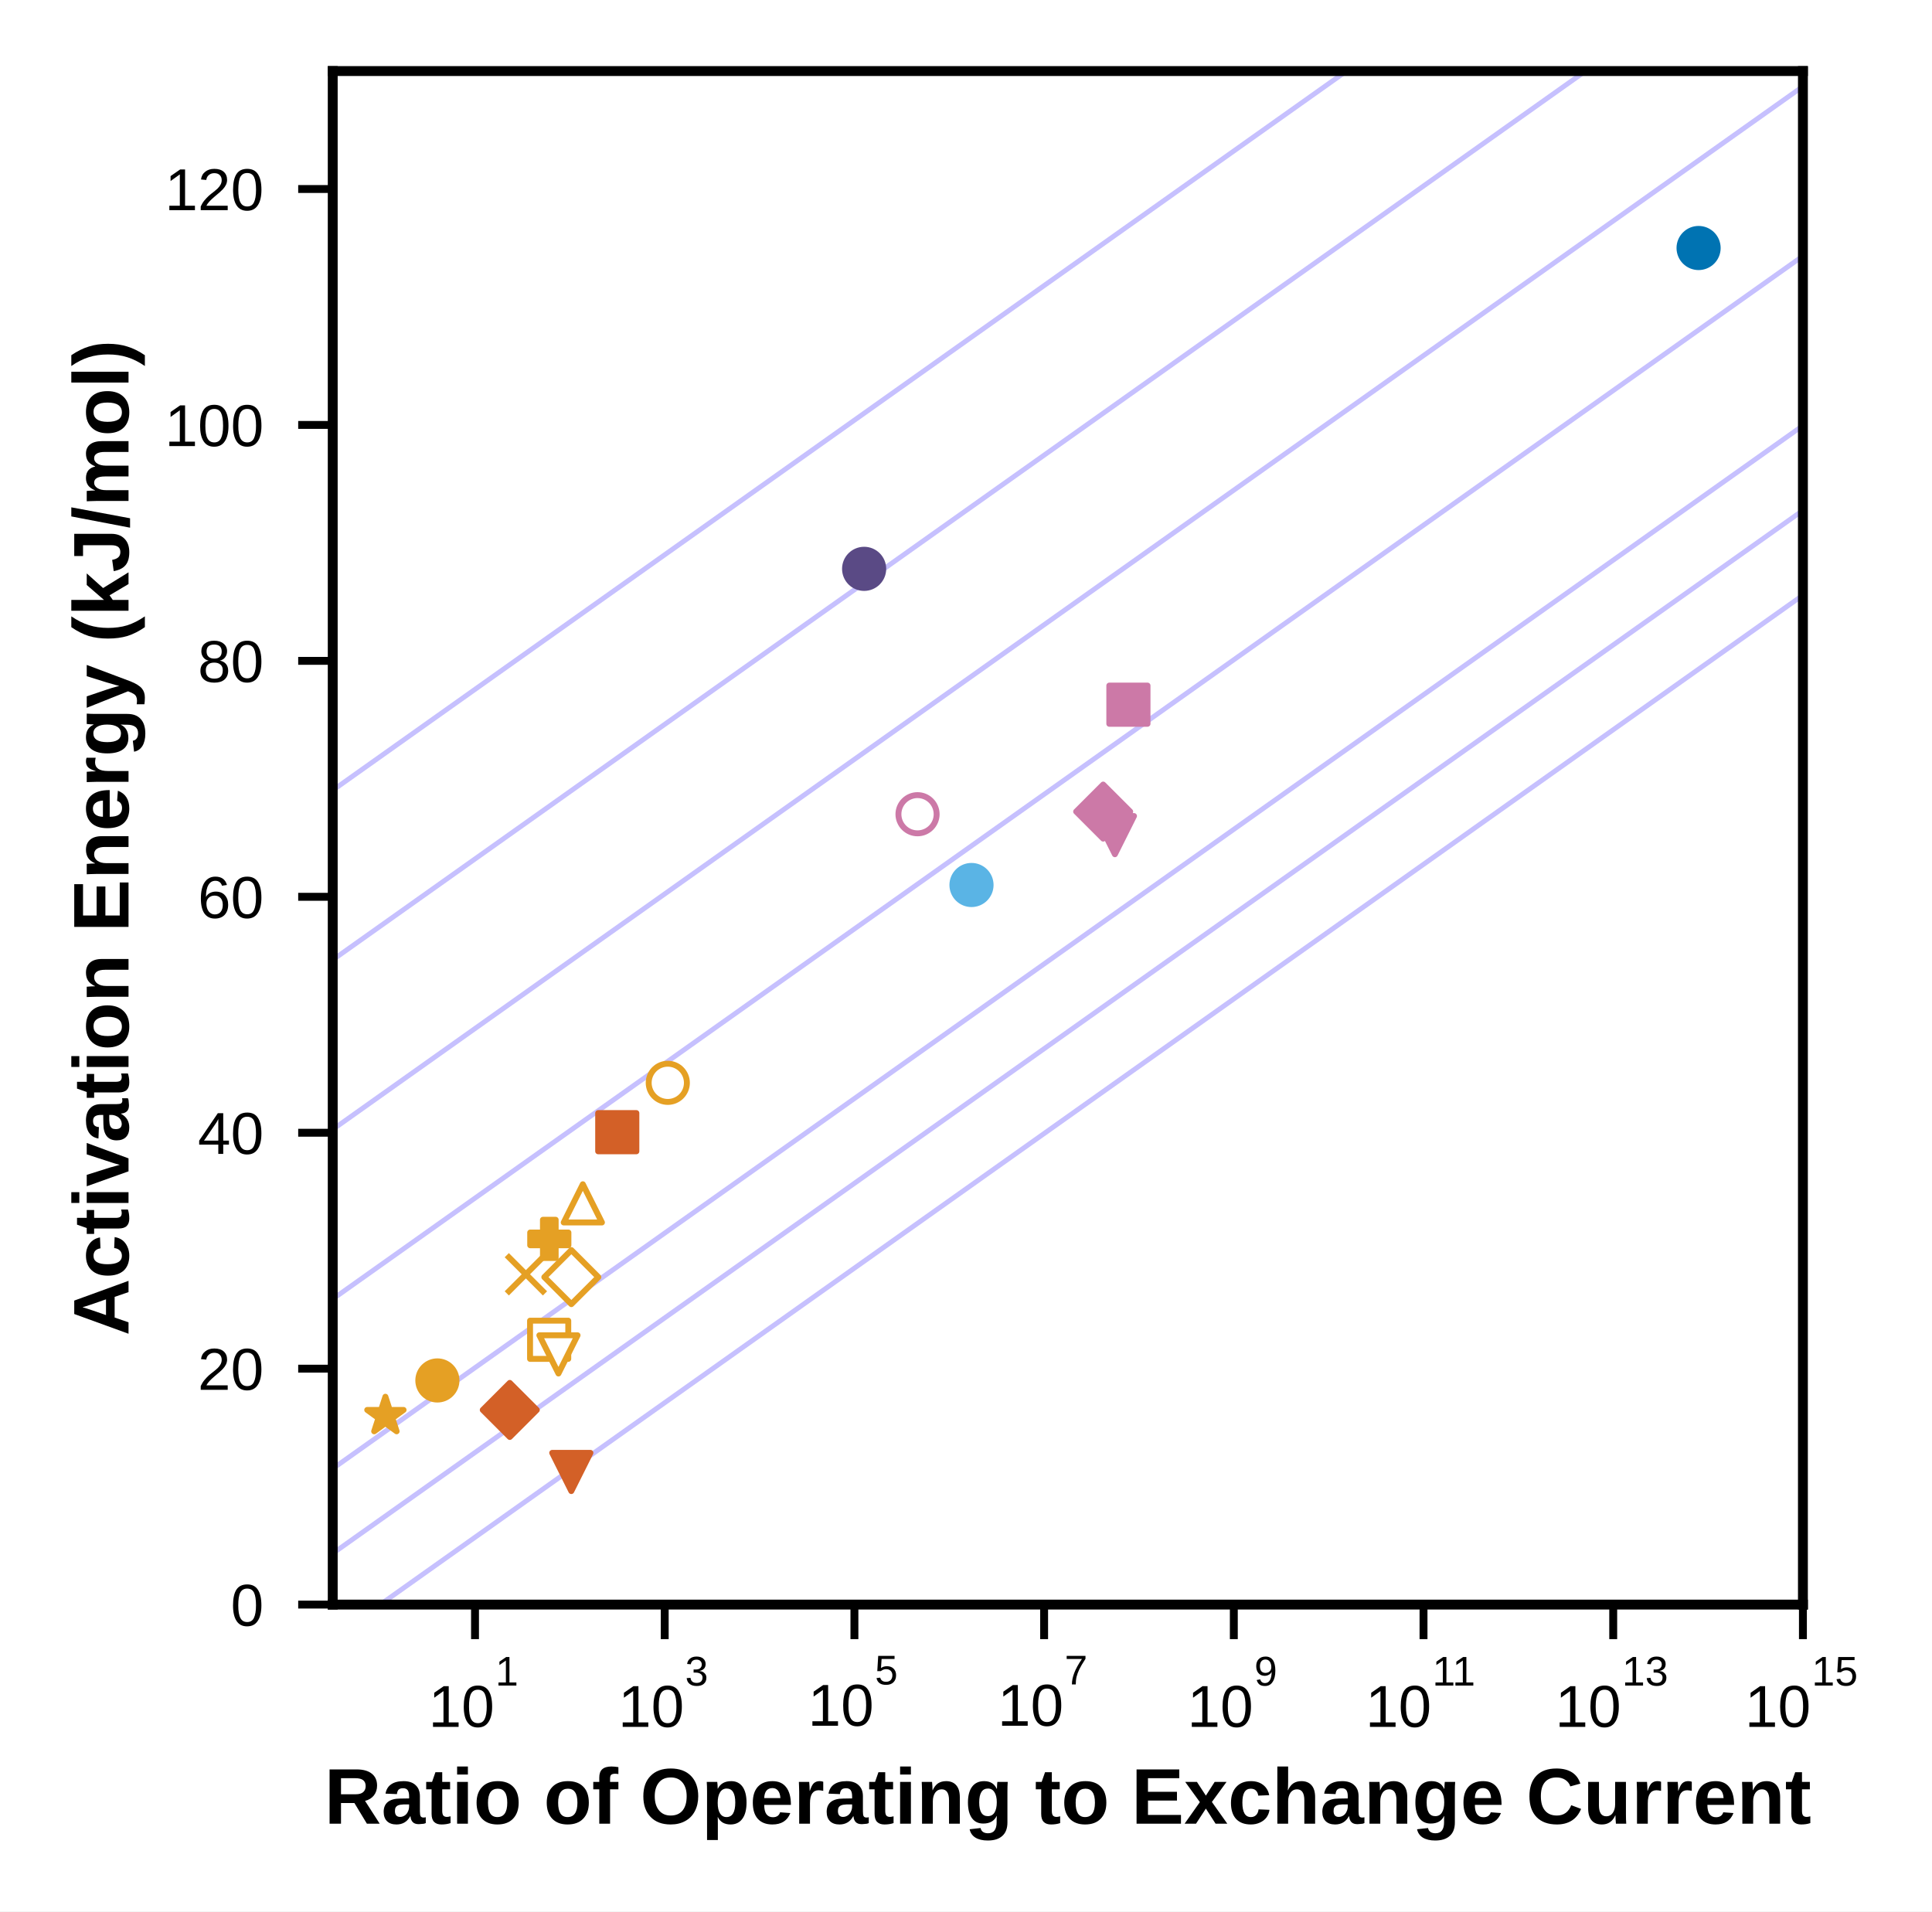
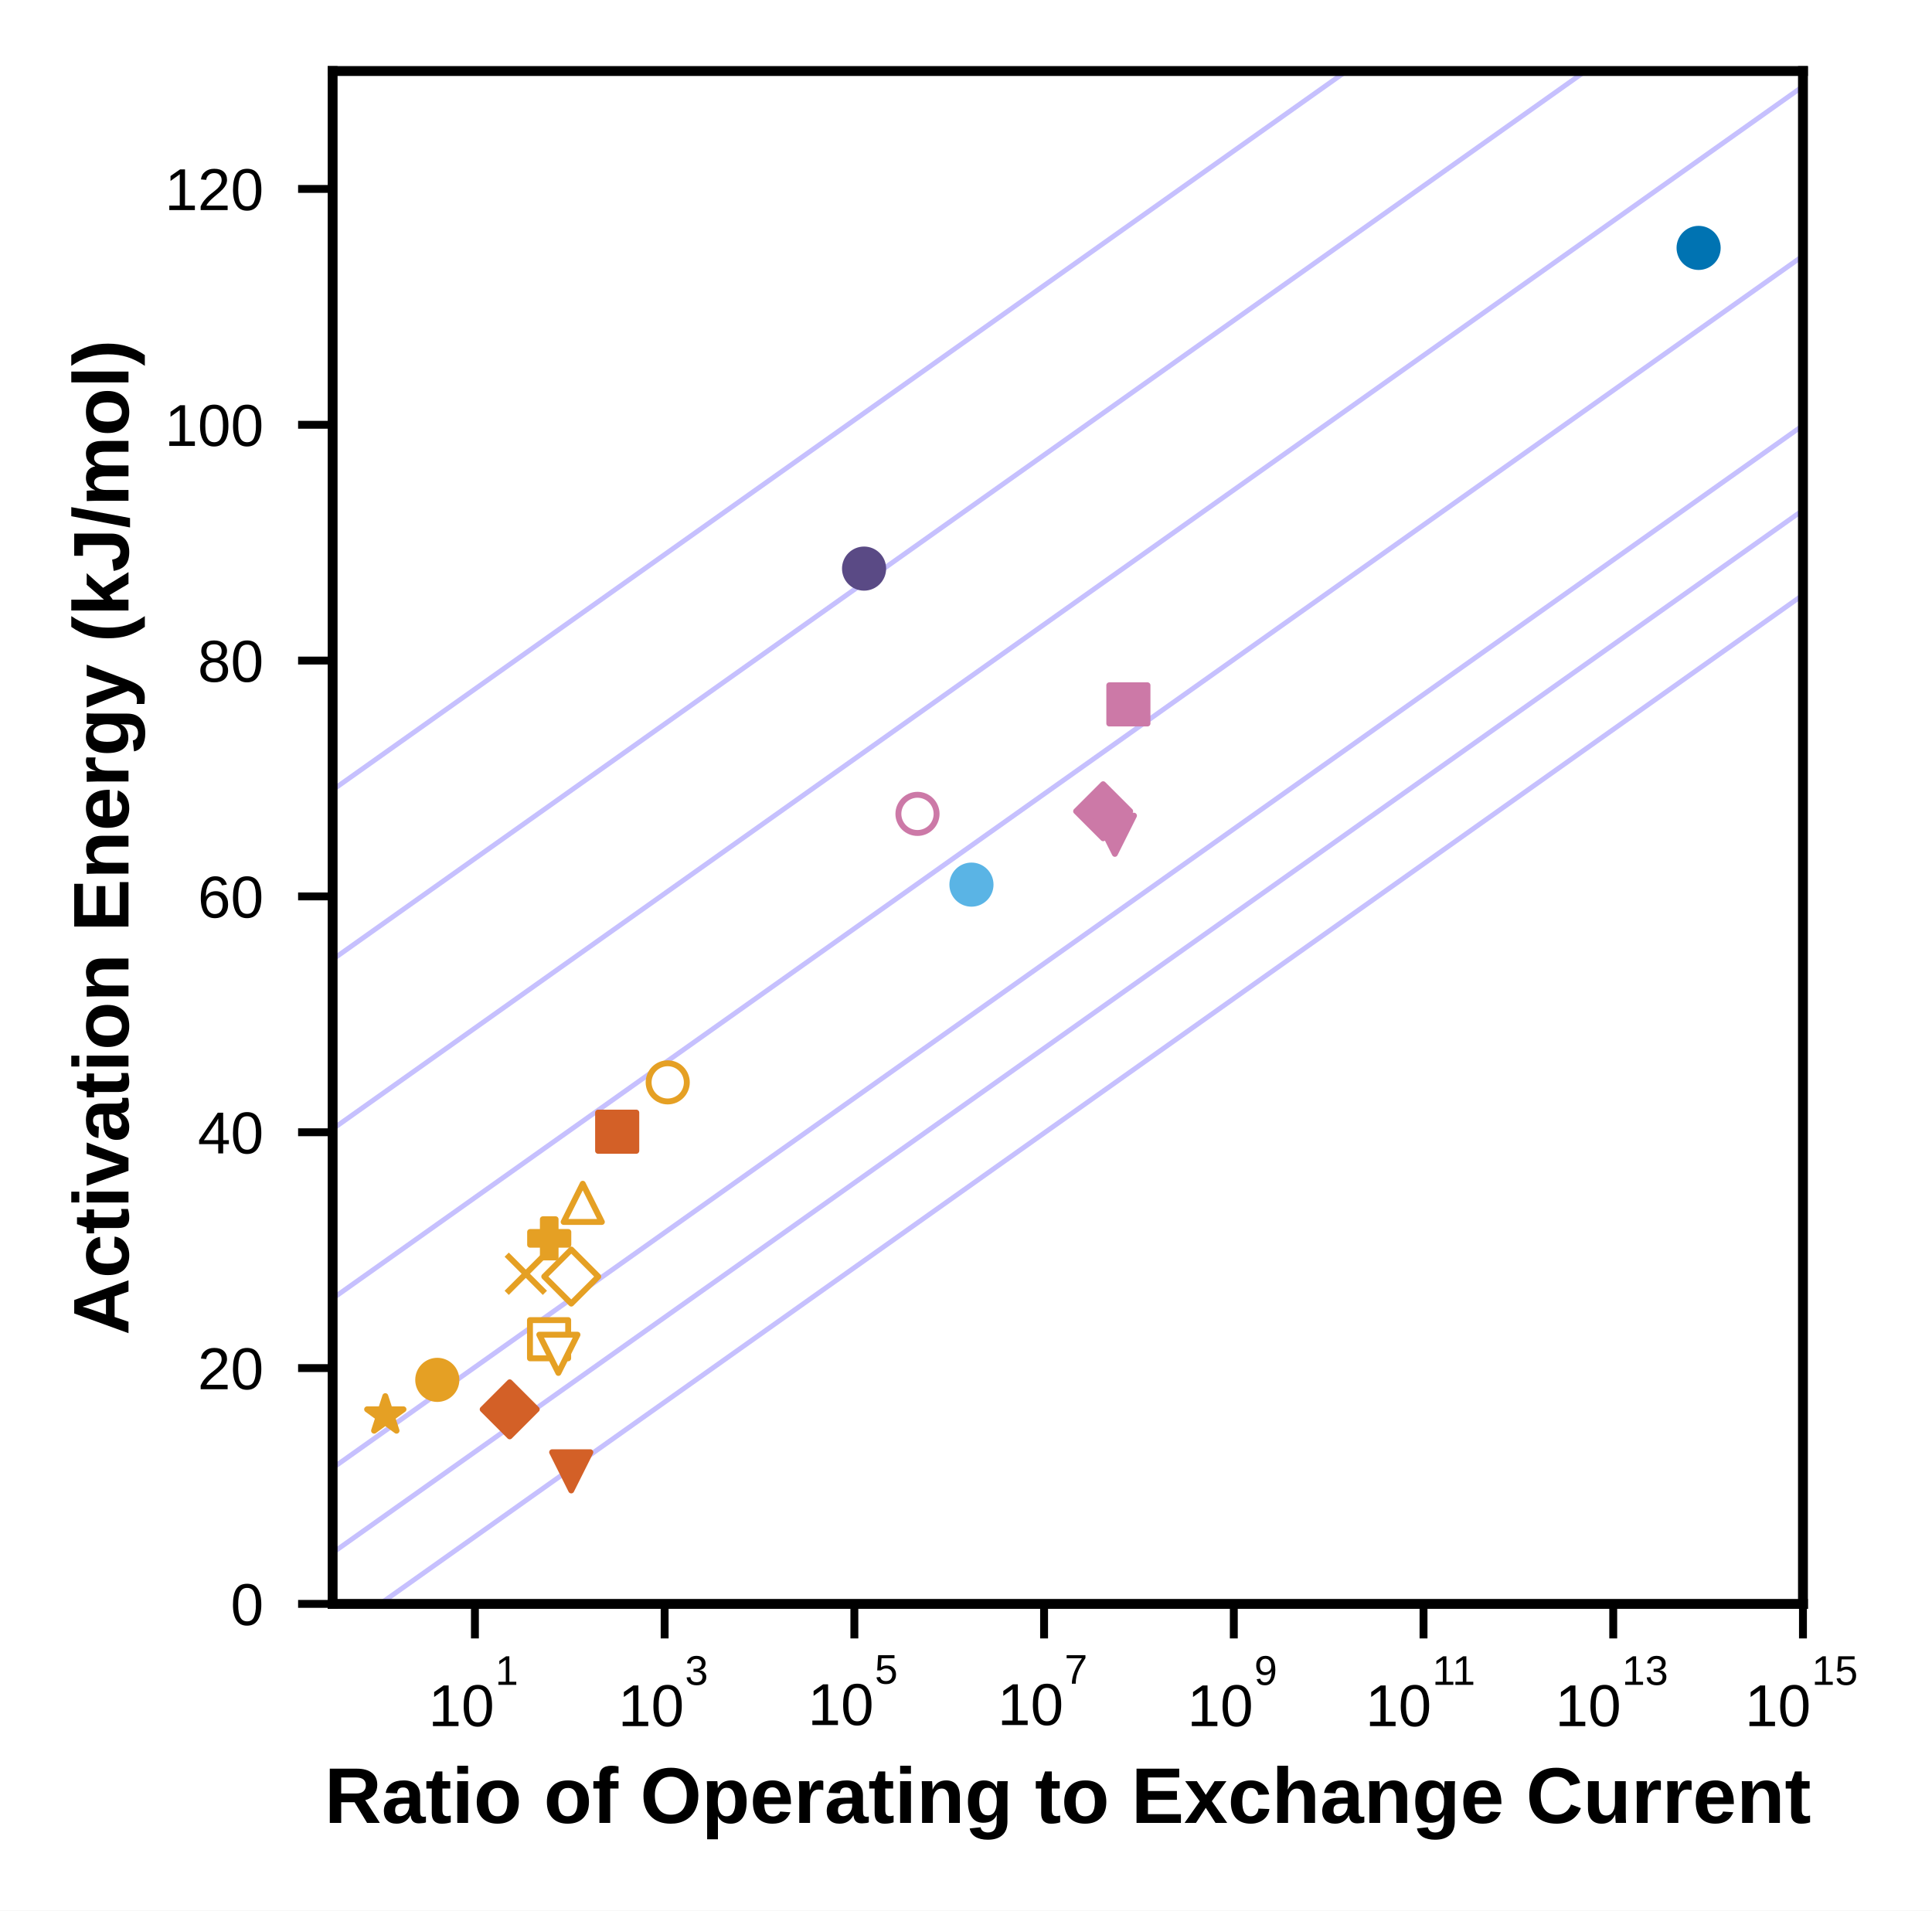
- <svg xmlns="http://www.w3.org/2000/svg" xmlns:xlink="http://www.w3.org/1999/xlink" width="195.776pt" height="193.677pt" viewBox="0 0 195.776 193.677" version="1.1">
+ <svg xmlns="http://www.w3.org/2000/svg" xmlns:xlink="http://www.w3.org/1999/xlink" width="195.836pt" height="193.677pt" viewBox="0 0 195.836 193.677" version="1.1">
  <defs>
    <style type="text/css">*{stroke-linejoin: round; stroke-linecap: butt}</style>
  </defs>
  <g id="figure_1">
    <g id="patch_1">
-       <path d="M 0 193.677  L 195.776 193.677  L 195.776 0  L 0 0  z " style="fill: #ffffff" />
+       <path d="M 0 193.677  L 195.836 193.677  L 195.836 0  L 0 0  z " style="fill: #ffffff" />
    </g>
    <g id="axes_1">
      <g id="patch_2">
-         <path d="M 33.717 162.59  L 182.696 162.59  L 182.696 7.2  L 33.717 7.2  z " style="fill: #ffffff" />
+         <path d="M 33.717 162.59  L 182.756 162.59  L 182.756 7.2  L 33.717 7.2  z " style="fill: #ffffff" />
      </g>
      <g id="matplotlib.axis_1">
        <g id="xtick_1">
          <g id="line2d_1">
            <defs>
-               <path id="mbc11ec04e0" d="M 0 0  L 0 3.5  " style="stroke: #000000; stroke-width: 0.8" />
+               <path id="m254aab23a9" d="M 0 0  L 0 3.5  " style="stroke: #000000; stroke-width: 0.8" />
            </defs>
            <g>
-               <use xlink:href="#mbc11ec04e0" x="48.135" y="162.59" style="stroke: #000000; stroke-width: 0.8" />
+               <use xlink:href="#m254aab23a9" x="48.14" y="162.59" style="stroke: #000000; stroke-width: 0.8" />
            </g>
          </g>
          <g id="text_1">
-             <g transform="translate(43.42452 175.7774)">
+             <g transform="translate(43.43033 175.7774)">
              <text>
                <tspan style="font: 6px 'Arial'" x="0 3.337" y="-0.8">10</tspan>
                <tspan style="font: 4.2px 'Arial'" x="6.778" y="-4.981">1</tspan>
              </text>
            </g>
          </g>
        </g>
        <g id="xtick_2">
          <g id="line2d_2">
            <g>
-               <use xlink:href="#mbc11ec04e0" x="67.358" y="162.59" style="stroke: #000000; stroke-width: 0.8" />
+               <use xlink:href="#m254aab23a9" x="67.371" y="162.59" style="stroke: #000000; stroke-width: 0.8" />
            </g>
          </g>
          <g id="text_2">
-             <g transform="translate(62.64764 175.7774)">
+             <g transform="translate(62.66119 175.7774)">
              <text>
                <tspan style="font: 6px 'Arial'" x="0 3.337" y="-0.8">10</tspan>
                <tspan style="font: 4.2px 'Arial'" x="6.778" y="-4.981">3</tspan>
              </text>
            </g>
          </g>
        </g>
        <g id="xtick_3">
          <g id="line2d_3">
            <g>
-               <use xlink:href="#mbc11ec04e0" x="86.581" y="162.59" style="stroke: #000000; stroke-width: 0.8" />
+               <use xlink:href="#m254aab23a9" x="86.602" y="162.59" style="stroke: #000000; stroke-width: 0.8" />
            </g>
          </g>
          <g id="text_3">
-             <g transform="translate(81.87076 175.7174)">
+             <g transform="translate(81.89205 175.7174)">
              <text>
                <tspan style="font: 6px 'Arial'" x="0 3.337" y="-0.854">10</tspan>
                <tspan style="font: 4.2px 'Arial'" x="6.778" y="-5.036">5</tspan>
              </text>
            </g>
          </g>
        </g>
        <g id="xtick_4">
          <g id="line2d_4">
            <g>
-               <use xlink:href="#mbc11ec04e0" x="105.804" y="162.59" style="stroke: #000000; stroke-width: 0.8" />
+               <use xlink:href="#m254aab23a9" x="105.833" y="162.59" style="stroke: #000000; stroke-width: 0.8" />
            </g>
          </g>
          <g id="text_4">
-             <g transform="translate(101.0939 175.7174)">
+             <g transform="translate(101.1229 175.7174)">
              <text>
                <tspan style="font: 6px 'Arial'" x="0 3.337" y="-0.854">10</tspan>
                <tspan style="font: 4.2px 'Arial'" x="6.778" y="-5.036">7</tspan>
              </text>
            </g>
          </g>
        </g>
        <g id="xtick_5">
          <g id="line2d_5">
            <g>
-               <use xlink:href="#mbc11ec04e0" x="125.027" y="162.59" style="stroke: #000000; stroke-width: 0.8" />
+               <use xlink:href="#m254aab23a9" x="125.064" y="162.59" style="stroke: #000000; stroke-width: 0.8" />
            </g>
          </g>
          <g id="text_5">
-             <g transform="translate(120.317 175.7774)">
+             <g transform="translate(120.3538 175.7774)">
              <text>
                <tspan style="font: 6px 'Arial'" x="0 3.337" y="-0.8">10</tspan>
                <tspan style="font: 4.2px 'Arial'" x="6.778" y="-4.981">9</tspan>
              </text>
            </g>
          </g>
        </g>
        <g id="xtick_6">
          <g id="line2d_6">
            <g>
-               <use xlink:href="#mbc11ec04e0" x="144.25" y="162.59" style="stroke: #000000; stroke-width: 0.8" />
+               <use xlink:href="#m254aab23a9" x="144.295" y="162.59" style="stroke: #000000; stroke-width: 0.8" />
            </g>
          </g>
          <g id="text_6">
-             <g transform="translate(138.3701 175.7774)">
+             <g transform="translate(138.4146 175.7774)">
              <text>
                <tspan style="font: 6px 'Arial'" x="0 3.337" y="-0.8">10</tspan>
                <tspan style="font: 4.2px 'Arial'" x="6.778 9.114" y="-4.981">11</tspan>
              </text>
            </g>
          </g>
        </g>
        <g id="xtick_7">
          <g id="line2d_7">
            <g>
-               <use xlink:href="#mbc11ec04e0" x="163.473" y="162.59" style="stroke: #000000; stroke-width: 0.8" />
+               <use xlink:href="#m254aab23a9" x="163.525" y="162.59" style="stroke: #000000; stroke-width: 0.8" />
            </g>
          </g>
          <g id="text_7">
-             <g transform="translate(157.5932 175.7774)">
+             <g transform="translate(157.6455 175.7774)">
              <text>
                <tspan style="font: 6px 'Arial'" x="0 3.337" y="-0.8">10</tspan>
                <tspan style="font: 4.2px 'Arial'" x="6.778 9.114" y="-4.981">13</tspan>
              </text>
            </g>
          </g>
        </g>
        <g id="xtick_8">
          <g id="line2d_8">
            <g>
-               <use xlink:href="#mbc11ec04e0" x="182.696" y="162.59" style="stroke: #000000; stroke-width: 0.8" />
+               <use xlink:href="#m254aab23a9" x="182.756" y="162.59" style="stroke: #000000; stroke-width: 0.8" />
            </g>
          </g>
          <g id="text_8">
-             <g transform="translate(176.8163 175.7774)">
+             <g transform="translate(176.8763 175.7774)">
              <text>
                <tspan style="font: 6px 'Arial'" x="0 3.337" y="-0.8">10</tspan>
                <tspan style="font: 4.2px 'Arial'" x="6.778 9.114" y="-4.981">15</tspan>
              </text>
            </g>
          </g>
        </g>
        <g id="text_9">
-           <text style="font: 700 8px 'Arial', sans-serif; text-anchor: middle" x="108.207" y="184.794" transform="rotate(-0 108.2068 184.7936)">Ratio of Operating to Exchange Current</text>
+           <text style="font: 700 8px 'Arial', sans-serif; text-anchor: middle" x="108.237" y="184.794" transform="rotate(-0 108.2368 184.7936)">Ratio of Operating to Exchange Current</text>
        </g>
      </g>
      <g id="matplotlib.axis_2">
        <g id="ytick_1">
          <g id="line2d_9">
            <defs>
-               <path id="m1433dab478" d="M 0 0  L -3.5 0  " style="stroke: #000000; stroke-width: 0.8" />
+               <path id="m6d862cbd3b" d="M 0 0  L -3.5 0  " style="stroke: #000000; stroke-width: 0.8" />
            </defs>
            <g>
-               <use xlink:href="#m1433dab478" x="33.717" y="162.59" style="stroke: #000000; stroke-width: 0.8" />
+               <use xlink:href="#m6d862cbd3b" x="33.717" y="162.59" style="stroke: #000000; stroke-width: 0.8" />
            </g>
          </g>
          <g id="text_10">
            <text style="font: 6px 'Arial', sans-serif; text-anchor: end" x="26.717" y="164.737" transform="rotate(-0 26.71719 164.7372)">0</text>
          </g>
        </g>
        <g id="ytick_2">
          <g id="line2d_10">
            <g>
-               <use xlink:href="#m1433dab478" x="33.717" y="138.684" style="stroke: #000000; stroke-width: 0.8" />
+               <use xlink:href="#m6d862cbd3b" x="33.717" y="138.684" style="stroke: #000000; stroke-width: 0.8" />
            </g>
          </g>
          <g id="text_11">
            <text style="font: 6px 'Arial', sans-serif; text-anchor: end" x="26.717" y="140.831" transform="rotate(-0 26.71719 140.8311)">20</text>
          </g>
        </g>
        <g id="ytick_3">
          <g id="line2d_11">
            <g>
-               <use xlink:href="#m1433dab478" x="33.717" y="114.778" style="stroke: #000000; stroke-width: 0.8" />
+               <use xlink:href="#m6d862cbd3b" x="33.717" y="114.778" style="stroke: #000000; stroke-width: 0.8" />
            </g>
          </g>
          <g id="text_12">
            <text style="font: 6px 'Arial', sans-serif; text-anchor: end" x="26.717" y="116.925" transform="rotate(-0 26.71719 116.9249)">40</text>
          </g>
        </g>
        <g id="ytick_4">
          <g id="line2d_12">
            <g>
-               <use xlink:href="#m1433dab478" x="33.717" y="90.871" style="stroke: #000000; stroke-width: 0.8" />
+               <use xlink:href="#m6d862cbd3b" x="33.717" y="90.871" style="stroke: #000000; stroke-width: 0.8" />
            </g>
          </g>
          <g id="text_13">
            <text style="font: 6px 'Arial', sans-serif; text-anchor: end" x="26.717" y="93.019" transform="rotate(-0 26.71719 93.01882)">60</text>
          </g>
        </g>
        <g id="ytick_5">
          <g id="line2d_13">
            <g>
-               <use xlink:href="#m1433dab478" x="33.717" y="66.965" style="stroke: #000000; stroke-width: 0.8" />
+               <use xlink:href="#m6d862cbd3b" x="33.717" y="66.965" style="stroke: #000000; stroke-width: 0.8" />
            </g>
          </g>
          <g id="text_14">
            <text style="font: 6px 'Arial', sans-serif; text-anchor: end" x="26.717" y="69.113" transform="rotate(-0 26.71719 69.11268)">80</text>
          </g>
        </g>
        <g id="ytick_6">
          <g id="line2d_14">
            <g>
-               <use xlink:href="#m1433dab478" x="33.717" y="43.059" style="stroke: #000000; stroke-width: 0.8" />
+               <use xlink:href="#m6d862cbd3b" x="33.717" y="43.059" style="stroke: #000000; stroke-width: 0.8" />
            </g>
          </g>
          <g id="text_15">
            <text style="font: 6px 'Arial', sans-serif; text-anchor: end" x="26.717" y="45.207" transform="rotate(-0 26.71719 45.20655)">100</text>
          </g>
        </g>
        <g id="ytick_7">
          <g id="line2d_15">
            <g>
-               <use xlink:href="#m1433dab478" x="33.717" y="19.153" style="stroke: #000000; stroke-width: 0.8" />
+               <use xlink:href="#m6d862cbd3b" x="33.717" y="19.153" style="stroke: #000000; stroke-width: 0.8" />
            </g>
          </g>
          <g id="text_16">
            <text style="font: 6px 'Arial', sans-serif; text-anchor: end" x="26.717" y="21.3" transform="rotate(-0 26.71719 21.30041)">120</text>
          </g>
        </g>
        <g id="text_17">
          <text style="font: 700 8px 'Arial', sans-serif; text-anchor: middle" x="13.024" y="84.895" transform="rotate(-90 13.02375 84.89494)">Activation Energy (kJ/mol)</text>
        </g>
      </g>
      <g id="QuadContourSet_1">
-         <path d="M 38.54 162.578  L 70.109 140.181  L 182.696 60.305  L 182.696 60.305  " clip-path="url(#pd834d18418)" style="fill: none; stroke: #c6c0fe; stroke-width: 0.5" />
-         <path d="M 33.717 157.407  L 182.696 51.713  L 182.696 51.713  " clip-path="url(#pd834d18418)" style="fill: none; stroke: #c6c0fe; stroke-width: 0.5" />
-         <path d="M 33.717 148.815  L 77.895 117.473  L 122.747 85.652  L 149.888 66.397  L 182.696 43.121  L 182.696 43.121  " clip-path="url(#pd834d18418)" style="fill: none; stroke: #c6c0fe; stroke-width: 0.5" />
-         <path d="M 33.717 131.631  L 44.904 123.695  L 182.696 25.937  L 182.696 25.937  " clip-path="url(#pd834d18418)" style="fill: none; stroke: #c6c0fe; stroke-width: 0.5" />
-         <path d="M 33.717 114.447  L 88 75.936  L 182.696 8.753  L 182.696 8.753  " clip-path="url(#pd834d18418)" style="fill: none; stroke: #c6c0fe; stroke-width: 0.5" />
-         <path d="M 33.717 97.263  L 45.498 88.905  L 65.957 74.39  L 122.747 34.1  L 160.664 7.2  L 160.664 7.2  " clip-path="url(#pd834d18418)" style="fill: none; stroke: #c6c0fe; stroke-width: 0.5" />
-         <path d="M 33.717 80.079  L 104.216 30.063  L 118.72 19.773  L 136.442 7.2  L 136.442 7.2  " clip-path="url(#pd834d18418)" style="fill: none; stroke: #c6c0fe; stroke-width: 0.5" />
+         <path d="M 38.542 162.578  L 70.119 140.184  L 81.159 132.355  L 182.756 60.305  L 182.756 60.305  " clip-path="url(#p668e6eb8d3)" style="fill: none; stroke: #c6c0fe; stroke-width: 0.5" />
+         <path d="M 33.717 157.407  L 182.756 51.713  L 182.756 51.713  " clip-path="url(#p668e6eb8d3)" style="fill: none; stroke: #c6c0fe; stroke-width: 0.5" />
+         <path d="M 33.717 148.815  L 77.913 117.473  L 122.783 85.652  L 149.849 66.458  L 175.297 48.411  L 182.756 43.121  L 182.756 43.121  " clip-path="url(#p668e6eb8d3)" style="fill: none; stroke: #c6c0fe; stroke-width: 0.5" />
+         <path d="M 33.717 131.631  L 44.909 123.695  L 182.756 25.937  L 182.756 25.937  " clip-path="url(#p668e6eb8d3)" style="fill: none; stroke: #c6c0fe; stroke-width: 0.5" />
+         <path d="M 33.717 114.447  L 88.022 75.936  L 182.756 8.753  L 182.756 8.753  " clip-path="url(#p668e6eb8d3)" style="fill: none; stroke: #c6c0fe; stroke-width: 0.5" />
+         <path d="M 33.717 97.263  L 45.503 88.905  L 65.97 74.39  L 122.783 34.1  L 160.715 7.2  L 160.715 7.2  " clip-path="url(#p668e6eb8d3)" style="fill: none; stroke: #c6c0fe; stroke-width: 0.5" />
+         <path d="M 33.717 80.079  L 104.244 30.063  L 118.755 19.773  L 136.484 7.2  L 136.484 7.2  " clip-path="url(#p668e6eb8d3)" style="fill: none; stroke: #c6c0fe; stroke-width: 0.5" />
      </g>
      <g id="patch_3">
        <path d="M 33.717 162.59  L 33.717 7.2  " style="fill: none; stroke: #000000; stroke-linejoin: miter; stroke-linecap: square" />
      </g>
      <g id="patch_4">
-         <path d="M 182.696 162.59  L 182.696 7.2  " style="fill: none; stroke: #000000; stroke-linejoin: miter; stroke-linecap: square" />
+         <path d="M 182.756 162.59  L 182.756 7.2  " style="fill: none; stroke: #000000; stroke-linejoin: miter; stroke-linecap: square" />
      </g>
      <g id="patch_5">
-         <path d="M 33.717 162.59  L 182.696 162.59  " style="fill: none; stroke: #000000; stroke-linejoin: miter; stroke-linecap: square" />
+         <path d="M 33.717 162.59  L 182.756 162.59  " style="fill: none; stroke: #000000; stroke-linejoin: miter; stroke-linecap: square" />
      </g>
      <g id="patch_6">
-         <path d="M 33.717 7.2  L 182.696 7.2  " style="fill: none; stroke: #000000; stroke-linejoin: miter; stroke-linecap: square" />
+         <path d="M 33.717 7.2  L 182.756 7.2  " style="fill: none; stroke: #000000; stroke-linejoin: miter; stroke-linecap: square" />
      </g>
      <g id="PathCollection_1">
        <defs>
-           <path id="mc95070114f" d="M 0 1.936  C 0.514 1.936 1.006 1.732 1.369 1.369  C 1.732 1.006 1.936 0.514 1.936 0  C 1.936 -0.514 1.732 -1.006 1.369 -1.369  C 1.006 -1.732 0.514 -1.936 0 -1.936  C -0.514 -1.936 -1.006 -1.732 -1.369 -1.369  C -1.732 -1.006 -1.936 -0.514 -1.936 0  C -1.936 0.514 -1.732 1.006 -1.369 1.369  C -1.006 1.732 -0.514 1.936 0 1.936  z " style="stroke: #5ab4e5; stroke-width: 0.6" />
-         </defs>
-         <g clip-path="url(#pd834d18418)">
-           <use xlink:href="#mc95070114f" x="98.445" y="89.676" style="fill: #5ab4e5; stroke: #5ab4e5; stroke-width: 0.6" />
+           <path id="mc4bffdbfdc" d="M 0 1.936  C 0.514 1.936 1.006 1.732 1.369 1.369  C 1.732 1.006 1.936 0.514 1.936 0  C 1.936 -0.514 1.732 -1.006 1.369 -1.369  C 1.006 -1.732 0.514 -1.936 0 -1.936  C -0.514 -1.936 -1.006 -1.732 -1.369 -1.369  C -1.732 -1.006 -1.936 -0.514 -1.936 0  C -1.936 0.514 -1.732 1.006 -1.369 1.369  C -1.006 1.732 -0.514 1.936 0 1.936  z " style="stroke: #5ab4e5; stroke-width: 0.6" />
+         </defs>
+         <g clip-path="url(#p668e6eb8d3)">
+           <use xlink:href="#mc4bffdbfdc" x="98.471" y="89.676" style="fill: #5ab4e5; stroke: #5ab4e5; stroke-width: 0.6" />
        </g>
      </g>
      <g id="PathCollection_2">
        <defs>
-           <path id="mec0ca13f34" d="M 0 1.936  C 0.514 1.936 1.006 1.732 1.369 1.369  C 1.732 1.006 1.936 0.514 1.936 0  C 1.936 -0.514 1.732 -1.006 1.369 -1.369  C 1.006 -1.732 0.514 -1.936 0 -1.936  C -0.514 -1.936 -1.006 -1.732 -1.369 -1.369  C -1.732 -1.006 -1.936 -0.514 -1.936 0  C -1.936 0.514 -1.732 1.006 -1.369 1.369  C -1.006 1.732 -0.514 1.936 0 1.936  z " style="stroke: #5a4a85; stroke-width: 0.6" />
-         </defs>
-         <g clip-path="url(#pd834d18418)">
-           <use xlink:href="#mec0ca13f34" x="87.565" y="57.64" style="fill: #5a4a85; stroke: #5a4a85; stroke-width: 0.6" />
+           <path id="meddc3926e9" d="M 0 1.936  C 0.514 1.936 1.006 1.732 1.369 1.369  C 1.732 1.006 1.936 0.514 1.936 0  C 1.936 -0.514 1.732 -1.006 1.369 -1.369  C 1.006 -1.732 0.514 -1.936 0 -1.936  C -0.514 -1.936 -1.006 -1.732 -1.369 -1.369  C -1.732 -1.006 -1.936 -0.514 -1.936 0  C -1.936 0.514 -1.732 1.006 -1.369 1.369  C -1.006 1.732 -0.514 1.936 0 1.936  z " style="stroke: #5a4a85; stroke-width: 0.6" />
+         </defs>
+         <g clip-path="url(#p668e6eb8d3)">
+           <use xlink:href="#meddc3926e9" x="87.586" y="57.64" style="fill: #5a4a85; stroke: #5a4a85; stroke-width: 0.6" />
        </g>
      </g>
      <g id="PathCollection_3">
        <defs>
-           <path id="m1ca897f1e3" d="M 0 2.739  L 2.739 0  L 0 -2.739  L -2.739 0  z " style="stroke: #d36027; stroke-width: 0.6" />
-         </defs>
-         <g clip-path="url(#pd834d18418)">
-           <use xlink:href="#m1ca897f1e3" x="51.658" y="142.866" style="fill: #d36027; stroke: #d36027; stroke-width: 0.6" />
+           <path id="m0e3b1af489" d="M 0 2.739  L 2.739 0  L 0 -2.739  L -2.739 0  z " style="stroke: #d36027; stroke-width: 0.6" />
+         </defs>
+         <g clip-path="url(#p668e6eb8d3)">
+           <use xlink:href="#m0e3b1af489" x="51.666" y="142.866" style="fill: #d36027; stroke: #d36027; stroke-width: 0.6" />
        </g>
      </g>
      <g id="PathCollection_4">
        <defs>
-           <path id="m777627fa14" d="M -0 1.936  L 1.936 -1.936  L -1.936 -1.936  z " style="stroke: #d36027; stroke-width: 0.6" />
-         </defs>
-         <g clip-path="url(#pd834d18418)">
-           <use xlink:href="#m777627fa14" x="57.893" y="149.152" style="fill: #d36027; stroke: #d36027; stroke-width: 0.6" />
+           <path id="meb0bcb63ea" d="M -0 1.936  L 1.936 -1.936  L -1.936 -1.936  z " style="stroke: #d36027; stroke-width: 0.6" />
+         </defs>
+         <g clip-path="url(#p668e6eb8d3)">
+           <use xlink:href="#meb0bcb63ea" x="57.903" y="149.152" style="fill: #d36027; stroke: #d36027; stroke-width: 0.6" />
        </g>
      </g>
      <g id="PathCollection_5">
        <defs>
-           <path id="m9e9f3e9fd2" d="M -1.936 1.936  L 1.936 1.936  L 1.936 -1.936  L -1.936 -1.936  z " style="stroke: #d36027; stroke-width: 0.6" />
-         </defs>
-         <g clip-path="url(#pd834d18418)">
-           <use xlink:href="#m9e9f3e9fd2" x="62.55" y="114.723" style="fill: #d36027; stroke: #d36027; stroke-width: 0.6" />
+           <path id="m7b9a36d1bd" d="M -1.936 1.936  L 1.936 1.936  L 1.936 -1.936  L -1.936 -1.936  z " style="stroke: #d36027; stroke-width: 0.6" />
+         </defs>
+         <g clip-path="url(#p668e6eb8d3)">
+           <use xlink:href="#m7b9a36d1bd" x="62.561" y="114.723" style="fill: #d36027; stroke: #d36027; stroke-width: 0.6" />
        </g>
      </g>
      <g id="PathCollection_6">
        <defs>
-           <path id="m9c0ec74b77" d="M 0 -1.936  L -0.435 -0.598  L -1.842 -0.598  L -0.703 0.229  L -1.138 1.567  L -0 0.74  L 1.138 1.567  L 0.703 0.229  L 1.842 -0.598  L 0.435 -0.598  z " style="stroke: #e5a024; stroke-width: 0.6" />
-         </defs>
-         <g clip-path="url(#pd834d18418)">
-           <use xlink:href="#m9c0ec74b77" x="39.054" y="143.465" style="fill: #e5a024; stroke: #e5a024; stroke-width: 0.6" />
+           <path id="mef362122c8" d="M 0 -1.936  L -0.435 -0.598  L -1.842 -0.598  L -0.703 0.229  L -1.138 1.567  L -0 0.74  L 1.138 1.567  L 0.703 0.229  L 1.842 -0.598  L 0.435 -0.598  z " style="stroke: #e5a024; stroke-width: 0.6" />
+         </defs>
+         <g clip-path="url(#p668e6eb8d3)">
+           <use xlink:href="#mef362122c8" x="39.056" y="143.465" style="fill: #e5a024; stroke: #e5a024; stroke-width: 0.6" />
        </g>
      </g>
      <g id="PathCollection_7">
        <defs>
-           <path id="m912786aef5" d="M 0 1.936  C 0.514 1.936 1.006 1.732 1.369 1.369  C 1.732 1.006 1.936 0.514 1.936 0  C 1.936 -0.514 1.732 -1.006 1.369 -1.369  C 1.006 -1.732 0.514 -1.936 0 -1.936  C -0.514 -1.936 -1.006 -1.732 -1.369 -1.369  C -1.732 -1.006 -1.936 -0.514 -1.936 0  C -1.936 0.514 -1.732 1.006 -1.369 1.369  C -1.006 1.732 -0.514 1.936 0 1.936  z " style="stroke: #e5a024; stroke-width: 0.6" />
-         </defs>
-         <g clip-path="url(#pd834d18418)">
-           <use xlink:href="#m912786aef5" x="44.322" y="139.879" style="fill: #e5a024; stroke: #e5a024; stroke-width: 0.6" />
+           <path id="m6f3e5dc107" d="M 0 1.936  C 0.514 1.936 1.006 1.732 1.369 1.369  C 1.732 1.006 1.936 0.514 1.936 0  C 1.936 -0.514 1.732 -1.006 1.369 -1.369  C 1.006 -1.732 0.514 -1.936 0 -1.936  C -0.514 -1.936 -1.006 -1.732 -1.369 -1.369  C -1.732 -1.006 -1.936 -0.514 -1.936 0  C -1.936 0.514 -1.732 1.006 -1.369 1.369  C -1.006 1.732 -0.514 1.936 0 1.936  z " style="stroke: #e5a024; stroke-width: 0.6" />
+         </defs>
+         <g clip-path="url(#p668e6eb8d3)">
+           <use xlink:href="#m6f3e5dc107" x="44.326" y="139.879" style="fill: #e5a024; stroke: #e5a024; stroke-width: 0.6" />
        </g>
      </g>
      <g id="PathCollection_8">
        <defs>
-           <path id="m3d7c2475f3" d="M -0.645 1.936  L 0.645 1.936  L 0.645 0.645  L 1.936 0.645  L 1.936 -0.645  L 0.645 -0.645  L 0.645 -1.936  L -0.645 -1.936  L -0.645 -0.645  L -1.936 -0.645  L -1.936 0.645  L -0.645 0.645  z " style="stroke: #e5a024; stroke-width: 0.6" />
-         </defs>
-         <g clip-path="url(#pd834d18418)">
-           <use xlink:href="#m3d7c2475f3" x="55.663" y="125.535" style="fill: #e5a024; stroke: #e5a024; stroke-width: 0.6" />
+           <path id="ma0dc94ecbe" d="M -0.645 1.936  L 0.645 1.936  L 0.645 0.645  L 1.936 0.645  L 1.936 -0.645  L 0.645 -0.645  L 0.645 -1.936  L -0.645 -1.936  L -0.645 -0.645  L -1.936 -0.645  L -1.936 0.645  L -0.645 0.645  z " style="stroke: #e5a024; stroke-width: 0.6" />
+         </defs>
+         <g clip-path="url(#p668e6eb8d3)">
+           <use xlink:href="#ma0dc94ecbe" x="55.672" y="125.535" style="fill: #e5a024; stroke: #e5a024; stroke-width: 0.6" />
        </g>
      </g>
      <g id="PathCollection_9">
        <defs>
-           <path id="mb18a6d91d4" d="M -1.936 1.936  L 1.936 -1.936  M -1.936 -1.936  L 1.936 1.936  " style="stroke: #e5a024; stroke-width: 0.6" />
-         </defs>
-         <g clip-path="url(#pd834d18418)">
-           <use xlink:href="#mb18a6d91d4" x="53.289" y="129.121" style="fill: #e5a024; stroke: #e5a024; stroke-width: 0.6" />
+           <path id="m9662f43415" d="M -1.936 1.936  L 1.936 -1.936  M -1.936 -1.936  L 1.936 1.936  " style="stroke: #e5a024; stroke-width: 0.6" />
+         </defs>
+         <g clip-path="url(#p668e6eb8d3)">
+           <use xlink:href="#m9662f43415" x="53.297" y="129.121" style="fill: #e5a024; stroke: #e5a024; stroke-width: 0.6" />
        </g>
      </g>
      <g id="PathCollection_10">
        <defs>
-           <path id="m669aab68cf" d="M 0 1.936  C 0.514 1.936 1.006 1.732 1.369 1.369  C 1.732 1.006 1.936 0.514 1.936 0  C 1.936 -0.514 1.732 -1.006 1.369 -1.369  C 1.006 -1.732 0.514 -1.936 0 -1.936  C -0.514 -1.936 -1.006 -1.732 -1.369 -1.369  C -1.732 -1.006 -1.936 -0.514 -1.936 0  C -1.936 0.514 -1.732 1.006 -1.369 1.369  C -1.006 1.732 -0.514 1.936 0 1.936  z " style="stroke: #cc79a7; stroke-width: 0.6" />
-         </defs>
-         <g clip-path="url(#pd834d18418)">
-           <use xlink:href="#m669aab68cf" x="92.977" y="82.504" style="fill: #ffffff; stroke: #cc79a7; stroke-width: 0.6" />
+           <path id="mf4f0a67f52" d="M 0 1.936  C 0.514 1.936 1.006 1.732 1.369 1.369  C 1.732 1.006 1.936 0.514 1.936 0  C 1.936 -0.514 1.732 -1.006 1.369 -1.369  C 1.006 -1.732 0.514 -1.936 0 -1.936  C -0.514 -1.936 -1.006 -1.732 -1.369 -1.369  C -1.732 -1.006 -1.936 -0.514 -1.936 0  C -1.936 0.514 -1.732 1.006 -1.369 1.369  C -1.006 1.732 -0.514 1.936 0 1.936  z " style="stroke: #cc79a7; stroke-width: 0.6" />
+         </defs>
+         <g clip-path="url(#p668e6eb8d3)">
+           <use xlink:href="#mf4f0a67f52" x="93.001" y="82.504" style="fill: #ffffff; stroke: #cc79a7; stroke-width: 0.6" />
        </g>
      </g>
      <g id="PathCollection_11">
        <defs>
-           <path id="m4939b4807e" d="M 0 2.739  L 2.739 0  L 0 -2.739  L -2.739 0  z " style="stroke: #cc79a7; stroke-width: 0.6" />
-         </defs>
-         <g clip-path="url(#pd834d18418)">
-           <use xlink:href="#m4939b4807e" x="111.788" y="82.237" style="fill: #cc79a7; stroke: #cc79a7; stroke-width: 0.6" />
+           <path id="m151aec0450" d="M 0 2.739  L 2.739 0  L 0 -2.739  L -2.739 0  z " style="stroke: #cc79a7; stroke-width: 0.6" />
+         </defs>
+         <g clip-path="url(#p668e6eb8d3)">
+           <use xlink:href="#m151aec0450" x="111.819" y="82.237" style="fill: #cc79a7; stroke: #cc79a7; stroke-width: 0.6" />
        </g>
      </g>
      <g id="PathCollection_12">
        <defs>
-           <path id="mc14b200b0e" d="M -0 1.936  L 1.936 -1.936  L -1.936 -1.936  z " style="stroke: #cc79a7; stroke-width: 0.6" />
-         </defs>
-         <g clip-path="url(#pd834d18418)">
-           <use xlink:href="#mc14b200b0e" x="112.976" y="84.622" style="fill: #cc79a7; stroke: #cc79a7; stroke-width: 0.6" />
+           <path id="ma0fc12ca3d" d="M -0 1.936  L 1.936 -1.936  L -1.936 -1.936  z " style="stroke: #cc79a7; stroke-width: 0.6" />
+         </defs>
+         <g clip-path="url(#p668e6eb8d3)">
+           <use xlink:href="#ma0fc12ca3d" x="113.008" y="84.622" style="fill: #cc79a7; stroke: #cc79a7; stroke-width: 0.6" />
        </g>
      </g>
      <g id="PathCollection_13">
        <defs>
-           <path id="m3ba3ceb714" d="M -1.936 1.936  L 1.936 1.936  L 1.936 -1.936  L -1.936 -1.936  z " style="stroke: #cc79a7; stroke-width: 0.6" />
-         </defs>
-         <g clip-path="url(#pd834d18418)">
-           <use xlink:href="#m3ba3ceb714" x="114.346" y="71.405" style="fill: #cc79a7; stroke: #cc79a7; stroke-width: 0.6" />
+           <path id="m212ed5771f" d="M -1.936 1.936  L 1.936 1.936  L 1.936 -1.936  L -1.936 -1.936  z " style="stroke: #cc79a7; stroke-width: 0.6" />
+         </defs>
+         <g clip-path="url(#p668e6eb8d3)">
+           <use xlink:href="#m212ed5771f" x="114.378" y="71.405" style="fill: #cc79a7; stroke: #cc79a7; stroke-width: 0.6" />
        </g>
      </g>
      <g id="PathCollection_14">
        <defs>
-           <path id="m9775750ecc" d="M -1.936 1.936  L 1.936 1.936  L 1.936 -1.936  L -1.936 -1.936  z " style="stroke: #e5a024; stroke-width: 0.6" />
-         </defs>
-         <g clip-path="url(#pd834d18418)">
-           <use xlink:href="#m9775750ecc" x="55.648" y="135.758" style="fill: #ffffff; stroke: #e5a024; stroke-width: 0.6" />
+           <path id="m2bf8eaf566" d="M -1.936 1.936  L 1.936 1.936  L 1.936 -1.936  L -1.936 -1.936  z " style="stroke: #e5a024; stroke-width: 0.6" />
+         </defs>
+         <g clip-path="url(#p668e6eb8d3)">
+           <use xlink:href="#m2bf8eaf566" x="55.657" y="135.758" style="fill: #ffffff; stroke: #e5a024; stroke-width: 0.6" />
        </g>
      </g>
      <g id="PathCollection_15">
        <defs>
-           <path id="m81e931d77d" d="M -0 1.936  L 1.936 -1.936  L -1.936 -1.936  z " style="stroke: #e5a024; stroke-width: 0.6" />
-         </defs>
-         <g clip-path="url(#pd834d18418)">
-           <use xlink:href="#m81e931d77d" x="56.59" y="137.239" style="fill: #ffffff; stroke: #e5a024; stroke-width: 0.6" />
+           <path id="md007467d55" d="M -0 1.936  L 1.936 -1.936  L -1.936 -1.936  z " style="stroke: #e5a024; stroke-width: 0.6" />
+         </defs>
+         <g clip-path="url(#p668e6eb8d3)">
+           <use xlink:href="#md007467d55" x="56.6" y="137.239" style="fill: #ffffff; stroke: #e5a024; stroke-width: 0.6" />
        </g>
      </g>
      <g id="PathCollection_16">
        <defs>
-           <path id="m7c935ffaef" d="M 0 2.739  L 2.739 0  L 0 -2.739  L -2.739 0  z " style="stroke: #e5a024; stroke-width: 0.6" />
-         </defs>
-         <g clip-path="url(#pd834d18418)">
-           <use xlink:href="#m7c935ffaef" x="57.897" y="129.408" style="fill: #ffffff; stroke: #e5a024; stroke-width: 0.6" />
+           <path id="m9c3eab4d01" d="M 0 2.739  L 2.739 0  L 0 -2.739  L -2.739 0  z " style="stroke: #e5a024; stroke-width: 0.6" />
+         </defs>
+         <g clip-path="url(#p668e6eb8d3)">
+           <use xlink:href="#m9c3eab4d01" x="57.907" y="129.408" style="fill: #ffffff; stroke: #e5a024; stroke-width: 0.6" />
        </g>
      </g>
      <g id="PathCollection_17">
        <defs>
-           <path id="m940fec21d2" d="M 0 -1.936  L -1.936 1.936  L 1.936 1.936  z " style="stroke: #e5a024; stroke-width: 0.6" />
-         </defs>
-         <g clip-path="url(#pd834d18418)">
-           <use xlink:href="#m940fec21d2" x="59.06" y="121.934" style="fill: #ffffff; stroke: #e5a024; stroke-width: 0.6" />
+           <path id="me08ccfb1e2" d="M 0 -1.936  L -1.936 1.936  L 1.936 1.936  z " style="stroke: #e5a024; stroke-width: 0.6" />
+         </defs>
+         <g clip-path="url(#p668e6eb8d3)">
+           <use xlink:href="#me08ccfb1e2" x="59.07" y="121.934" style="fill: #ffffff; stroke: #e5a024; stroke-width: 0.6" />
        </g>
      </g>
      <g id="PathCollection_18">
        <defs>
-           <path id="mb5b65d37fe" d="M 0 1.936  C 0.514 1.936 1.006 1.732 1.369 1.369  C 1.732 1.006 1.936 0.514 1.936 0  C 1.936 -0.514 1.732 -1.006 1.369 -1.369  C 1.006 -1.732 0.514 -1.936 0 -1.936  C -0.514 -1.936 -1.006 -1.732 -1.369 -1.369  C -1.732 -1.006 -1.936 -0.514 -1.936 0  C -1.936 0.514 -1.732 1.006 -1.369 1.369  C -1.006 1.732 -0.514 1.936 0 1.936  z " style="stroke: #e5a024; stroke-width: 0.6" />
-         </defs>
-         <g clip-path="url(#pd834d18418)">
-           <use xlink:href="#mb5b65d37fe" x="67.67" y="109.721" style="fill: #ffffff; stroke: #e5a024; stroke-width: 0.6" />
+           <path id="mc0f4918d15" d="M 0 1.936  C 0.514 1.936 1.006 1.732 1.369 1.369  C 1.732 1.006 1.936 0.514 1.936 0  C 1.936 -0.514 1.732 -1.006 1.369 -1.369  C 1.006 -1.732 0.514 -1.936 0 -1.936  C -0.514 -1.936 -1.006 -1.732 -1.369 -1.369  C -1.732 -1.006 -1.936 -0.514 -1.936 0  C -1.936 0.514 -1.732 1.006 -1.369 1.369  C -1.006 1.732 -0.514 1.936 0 1.936  z " style="stroke: #e5a024; stroke-width: 0.6" />
+         </defs>
+         <g clip-path="url(#p668e6eb8d3)">
+           <use xlink:href="#mc0f4918d15" x="67.683" y="109.721" style="fill: #ffffff; stroke: #e5a024; stroke-width: 0.6" />
        </g>
      </g>
      <g id="PathCollection_19">
        <defs>
-           <path id="md9f719285e" d="M 0 1.936  C 0.514 1.936 1.006 1.732 1.369 1.369  C 1.732 1.006 1.936 0.514 1.936 0  C 1.936 -0.514 1.732 -1.006 1.369 -1.369  C 1.006 -1.732 0.514 -1.936 0 -1.936  C -0.514 -1.936 -1.006 -1.732 -1.369 -1.369  C -1.732 -1.006 -1.936 -0.514 -1.936 0  C -1.936 0.514 -1.732 1.006 -1.369 1.369  C -1.006 1.732 -0.514 1.936 0 1.936  z " style="stroke: #0073b2; stroke-width: 0.6" />
-         </defs>
-         <g clip-path="url(#pd834d18418)">
-           <use xlink:href="#md9f719285e" x="172.124" y="25.13" style="fill: #0073b2; stroke: #0073b2; stroke-width: 0.6" />
+           <path id="mdf126350c3" d="M 0 1.936  C 0.514 1.936 1.006 1.732 1.369 1.369  C 1.732 1.006 1.936 0.514 1.936 0  C 1.936 -0.514 1.732 -1.006 1.369 -1.369  C 1.006 -1.732 0.514 -1.936 0 -1.936  C -0.514 -1.936 -1.006 -1.732 -1.369 -1.369  C -1.732 -1.006 -1.936 -0.514 -1.936 0  C -1.936 0.514 -1.732 1.006 -1.369 1.369  C -1.006 1.732 -0.514 1.936 0 1.936  z " style="stroke: #0073b2; stroke-width: 0.6" />
+         </defs>
+         <g clip-path="url(#p668e6eb8d3)">
+           <use xlink:href="#mdf126350c3" x="172.179" y="25.13" style="fill: #0073b2; stroke: #0073b2; stroke-width: 0.6" />
        </g>
      </g>
    </g>
  </g>
  <defs>
-     <clipPath id="pd834d18418">
-       <rect x="33.717" y="7.2" width="148.979" height="155.39" />
+     <clipPath id="p668e6eb8d3">
+       <rect x="33.717" y="7.2" width="149.039" height="155.39" />
    </clipPath>
  </defs>
</svg>
